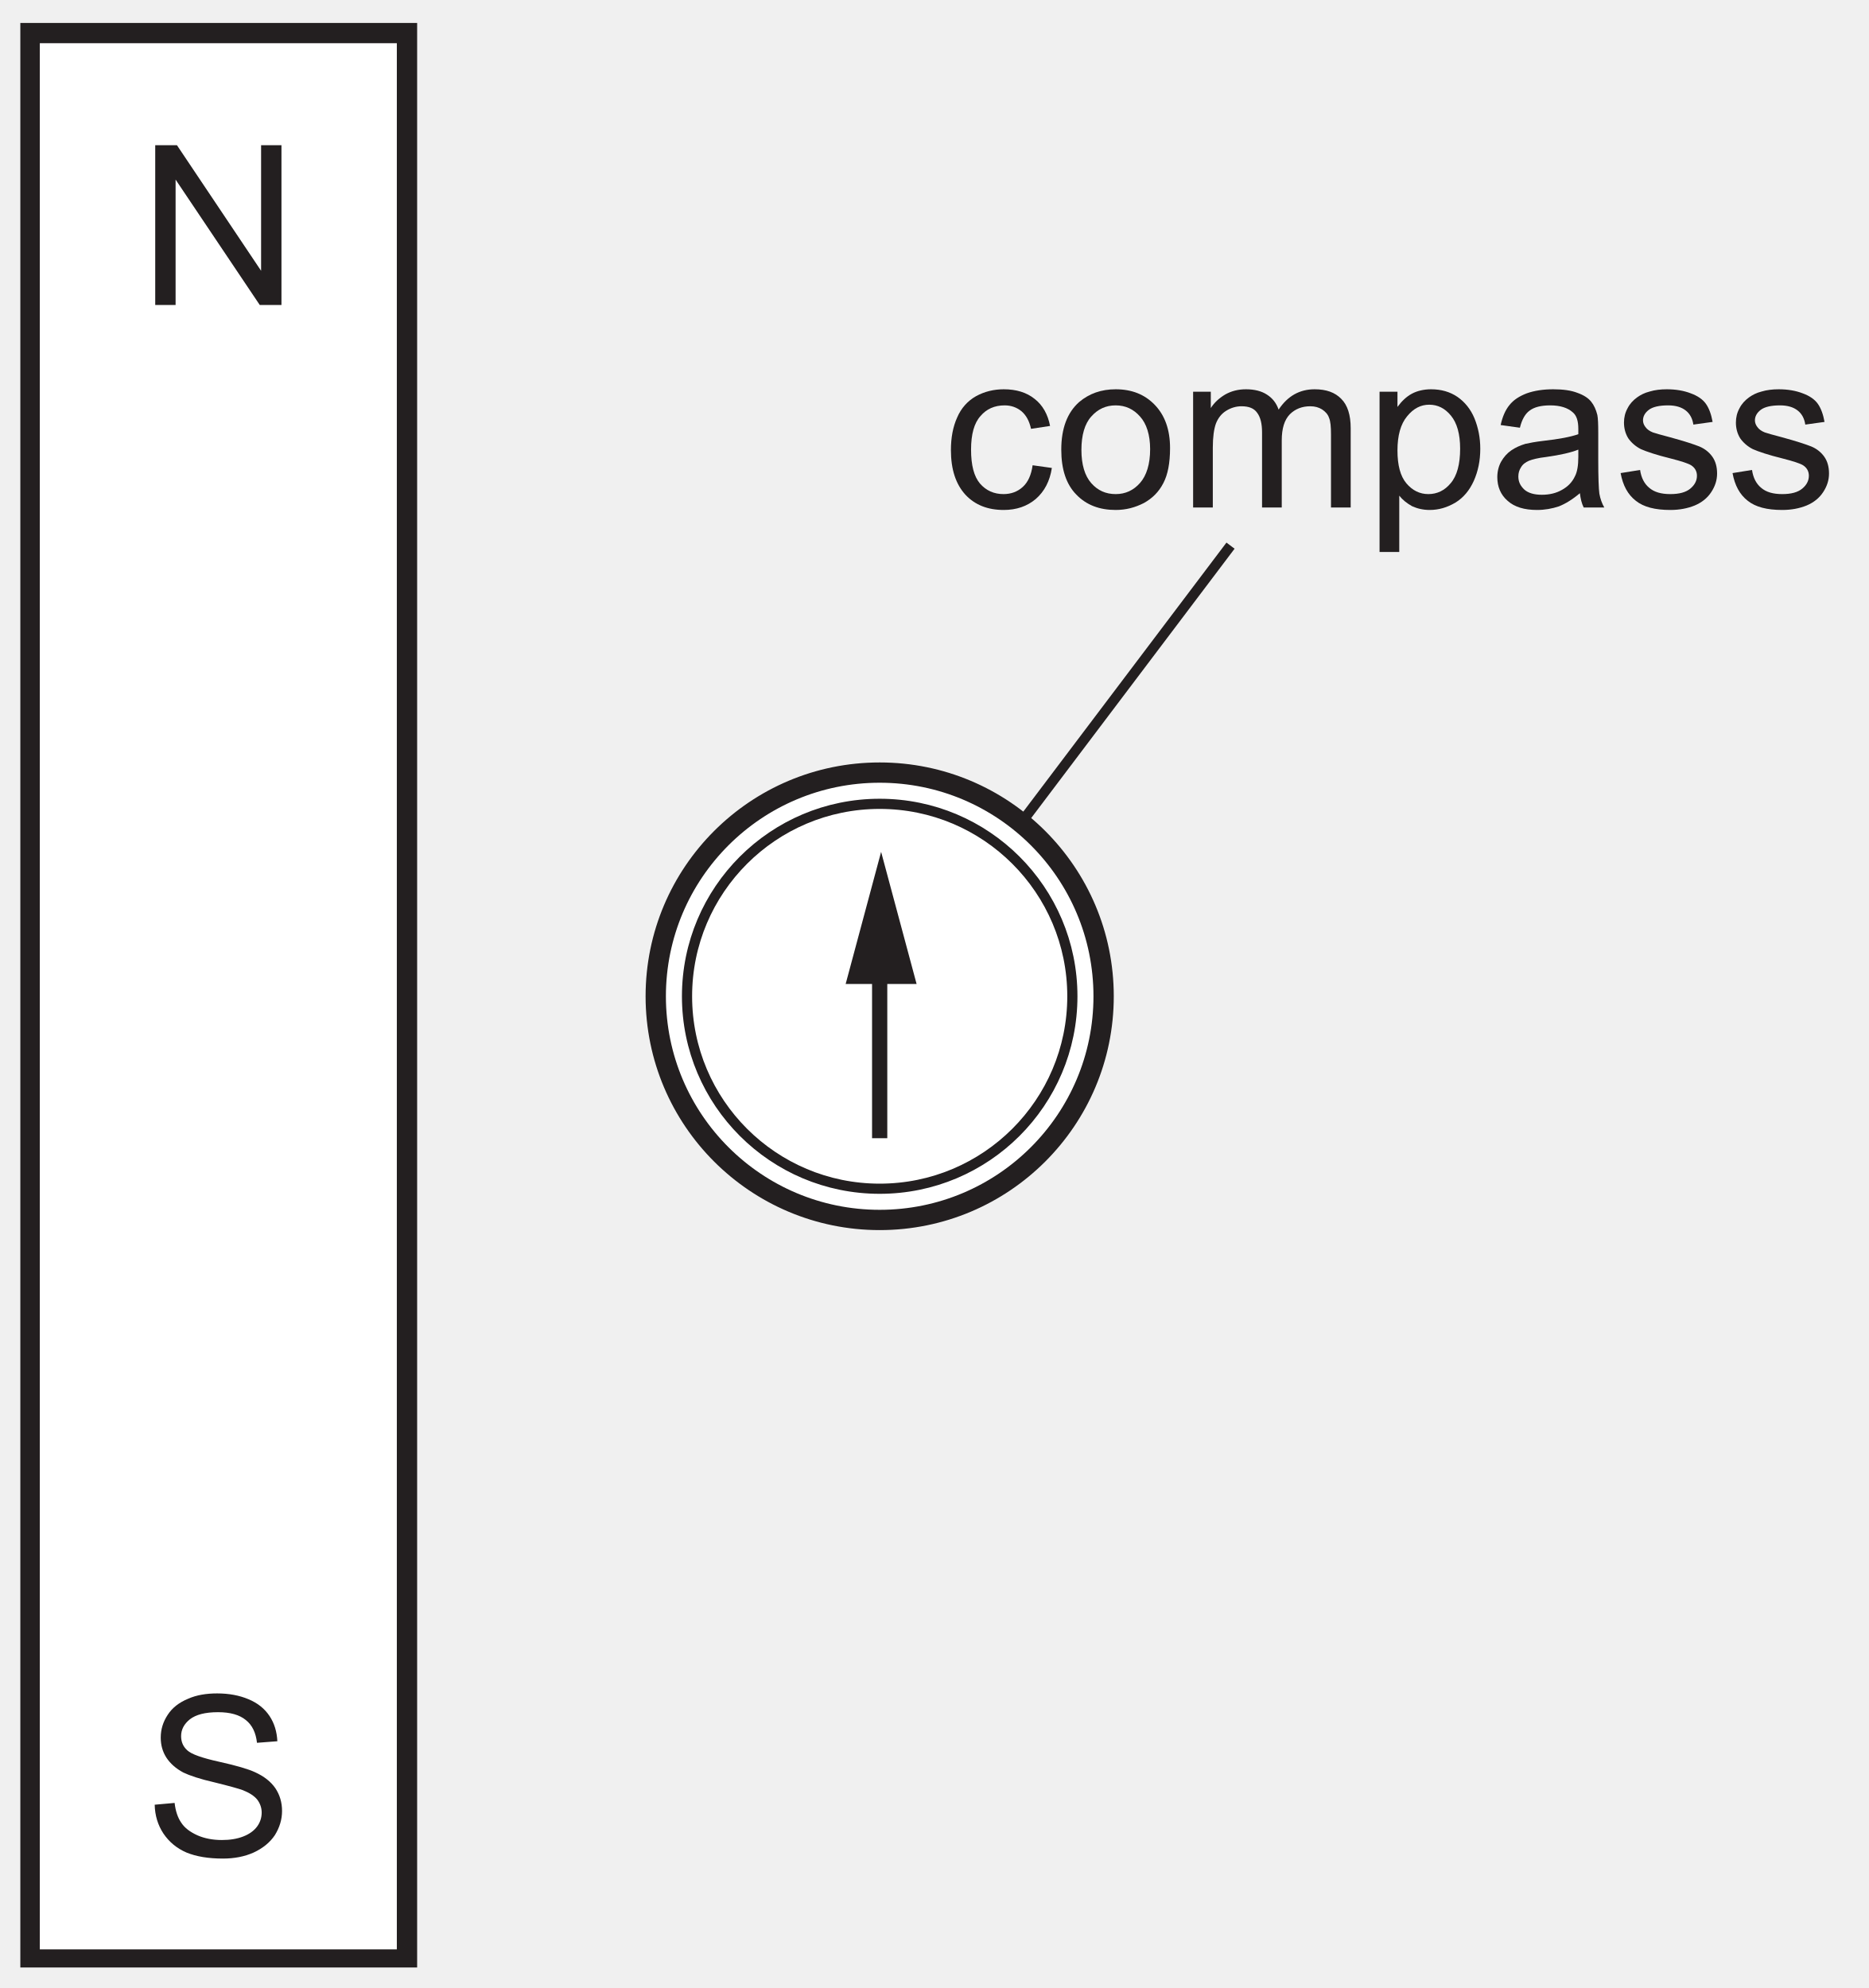
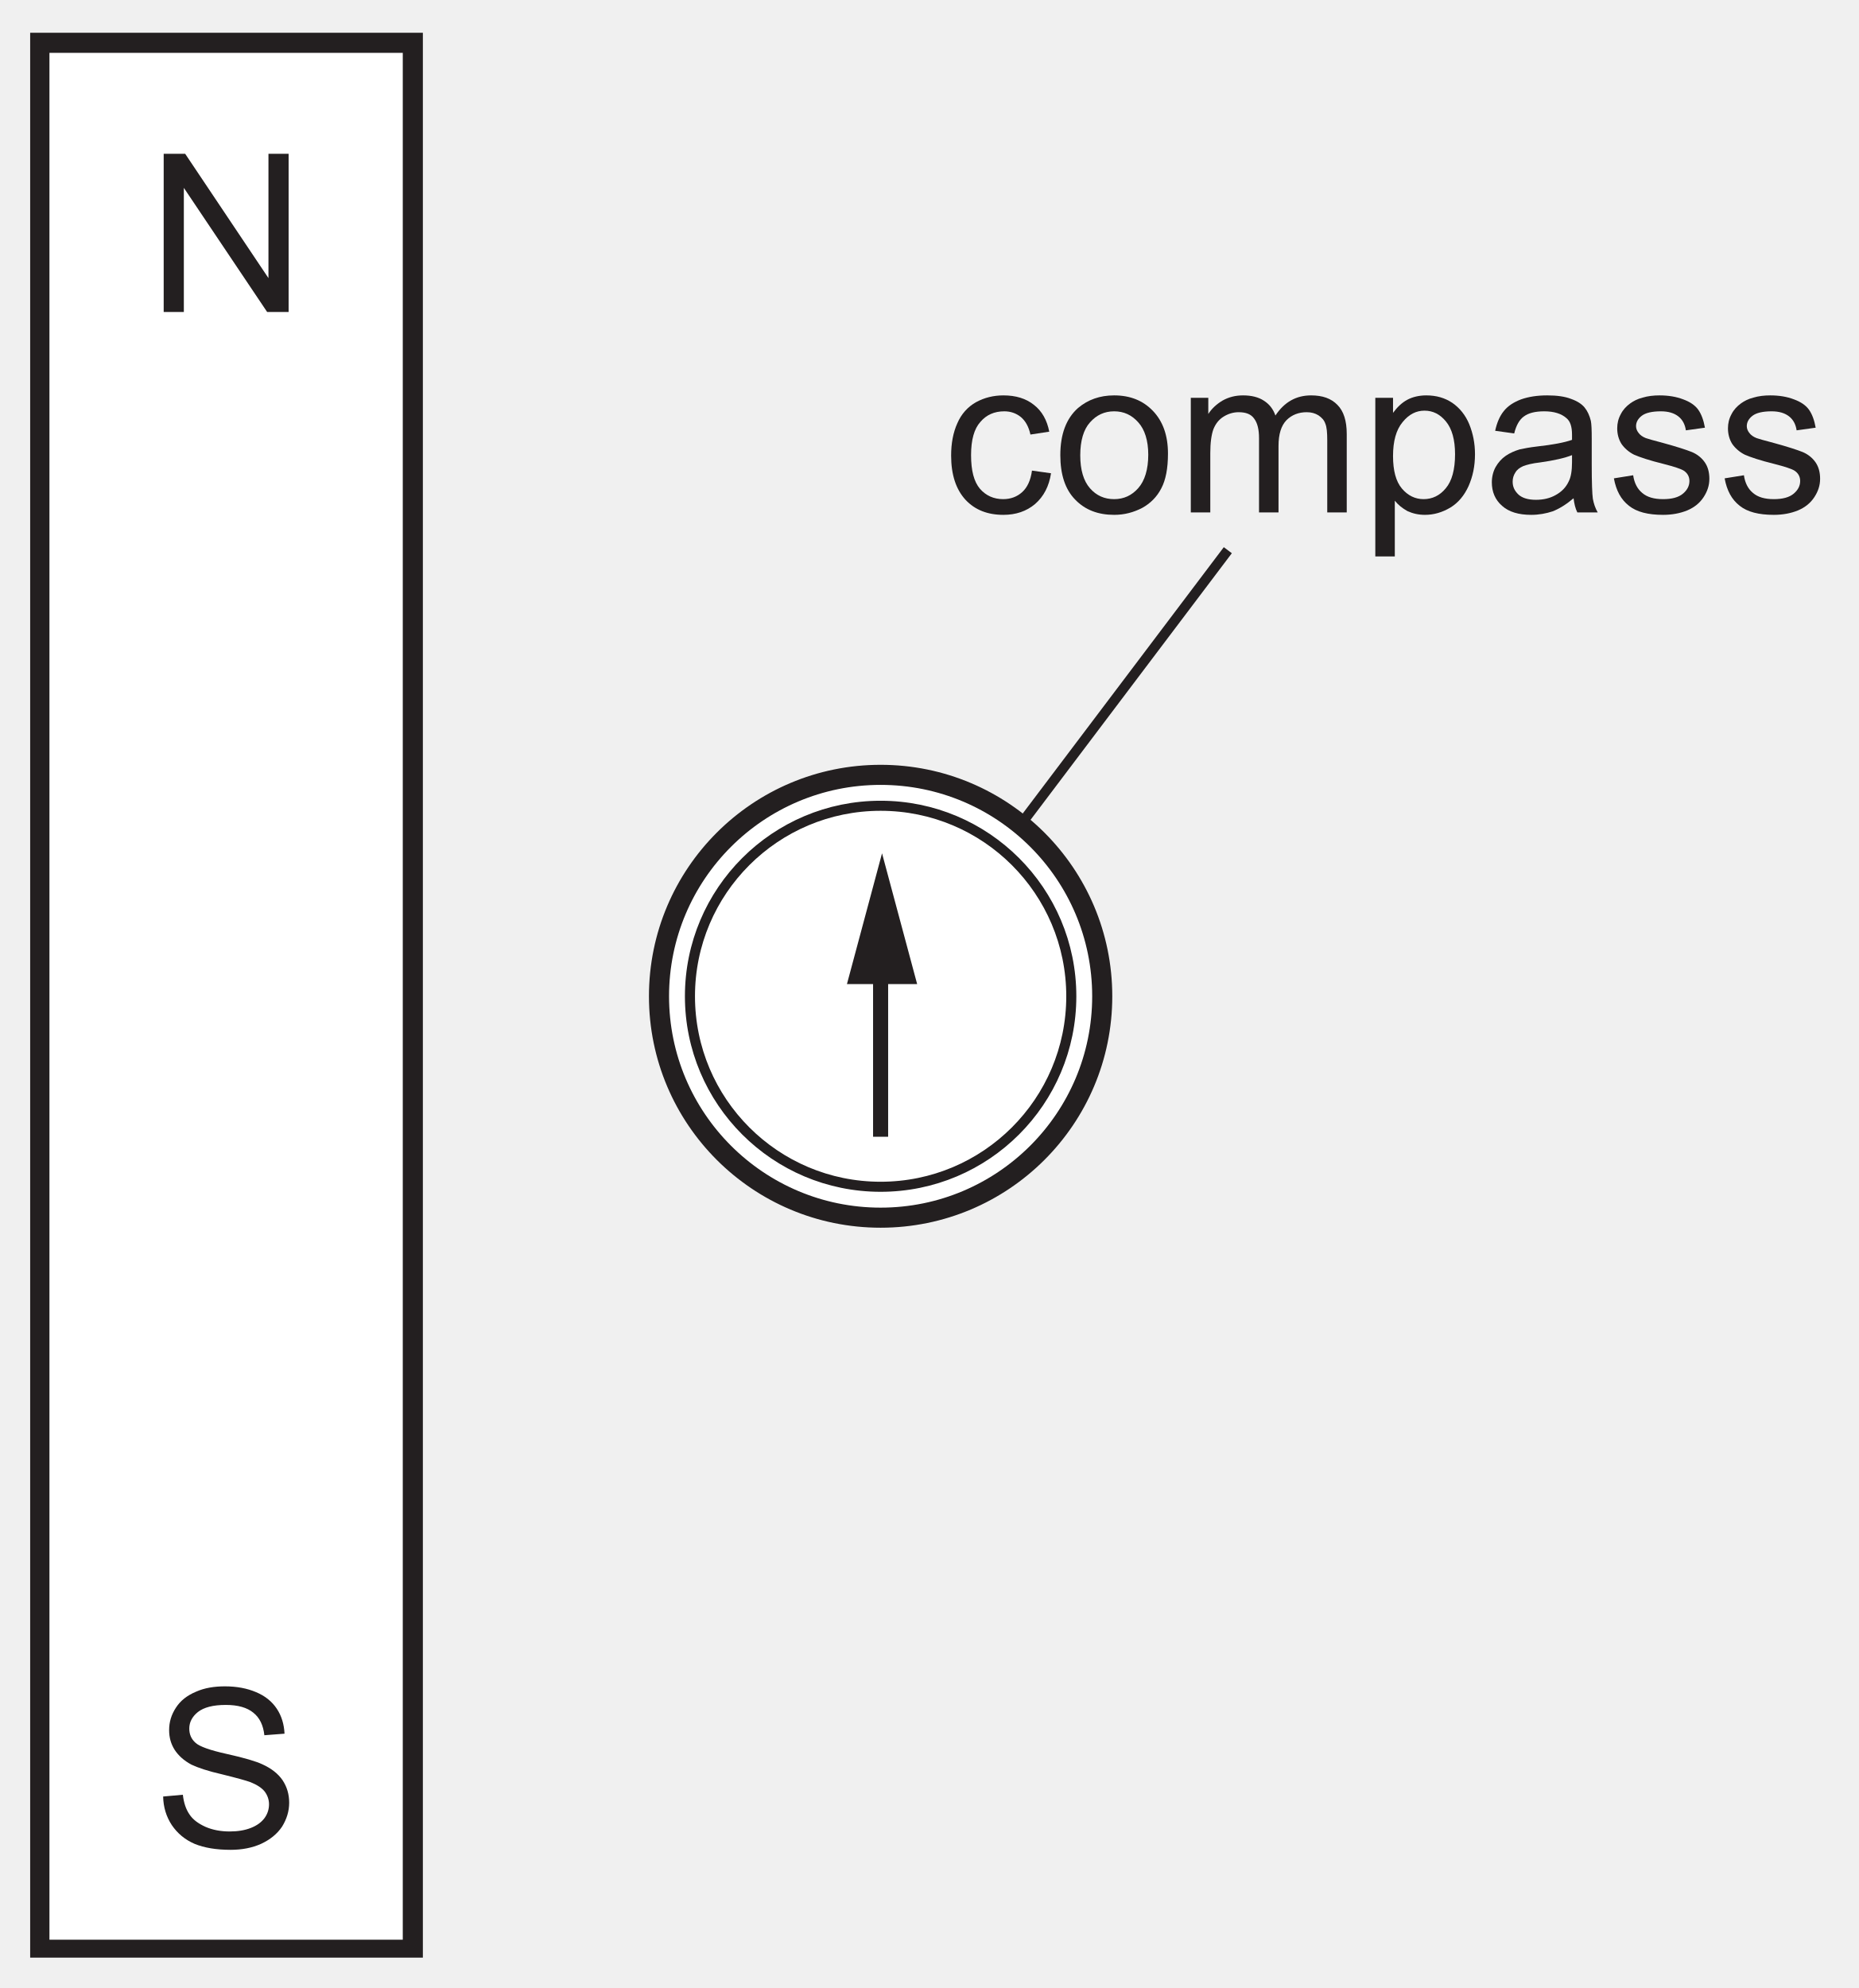
- <svg xmlns="http://www.w3.org/2000/svg" xmlns:xlink="http://www.w3.org/1999/xlink" data-id="0625_2017FM_12_q27_optA" data-width-mm="32.39" data-height-mm="34.47" data-measure="false" data-source="0625/12 FM 2017 p13" version="1.1" width="91.808" height="97.707" viewBox="0 0 91.808 97.707">
+ <svg xmlns="http://www.w3.org/2000/svg" xmlns:xlink="http://www.w3.org/1999/xlink" data-id="0625_2017FM_12_q27_optA" data-width-mm="32.56" data-height-mm="34.82" data-measure="false" data-source="0625/12 FM 2017 p13" version="1.1" width="92.308" height="98.706" viewBox="0 0 92.308 98.706">
  <defs>
    <clipPath id="clip_1">
-       <path transform="matrix(1,0,0,-1,-60.740,424.429)" d="M60.740 326.722H152.549V424.429H60.740Z" />
+       <path transform="matrix(1,0,0,-1,-60.241,424.929)" d="M60.241 326.222H152.549V424.929H60.241Z" />
    </clipPath>
    <clipPath id="clip_2">
-       <path transform="matrix(1,0,0,-1,-60.740,424.429)" d="M0 0H595V842H0Z" />
+       <path transform="matrix(1,0,0,-1,-60.241,424.929)" d="M0 0H595V842H0Z" />
    </clipPath>
    <clipPath id="clip_3">
-       <path transform="matrix(1,0,0,-1,-60.740,424.429)" d="M61.739 327.73H533.032V450.07H61.739Z" />
+       <path transform="matrix(1,0,0,-1,-60.241,424.929)" d="M61.739 327.73H533.032V450.07H61.739Z" />
    </clipPath>
    <path id="font_4_16" d="M.166 0V.561L.542 0H.639V.715H.548V.153L.172 .715H.075V0H.166Z" />
    <path id="font_4_20" d="M.084 .100C.109 .063 .143 .034 .187 .015 .231-.003 .285-.012 .350-.012 .401-.012 .447-.003 .487 .015 .528 .034 .560 .060 .582 .093 .603 .127 .614 .163 .614 .201 .614 .239 .604 .273 .584 .303 .564 .332 .534 .356 .492 .375 .464 .388 .411 .404 .334 .421 .257 .438 .209 .455 .191 .472 .172 .489 .163 .510 .163 .536 .163 .565 .176 .590 .202 .611 .229 .632 .270 .643 .328 .643 .383 .643 .424 .631 .452 .608 .481 .585 .497 .551 .502 .506L.593 .513C.591 .555 .580 .593 .558 .626 .536 .659 .505 .684 .464 .701 .424 .718 .377 .727 .324 .727 .276 .727 .232 .720 .194 .703 .153 .686 .123 .662 .103 .631 .082 .599 .072 .566 .072 .529 .072 .496 .080 .467 .097 .440 .114 .414 .139 .391 .173 .373 .200 .360 .246 .344 .312 .329 .377 .313 .420 .301 .439 .294 .469 .282 .490 .268 .503 .252 .516 .235 .523 .215 .523 .194 .523 .171 .516 .150 .503 .132 .489 .113 .469 .098 .441 .087 .413 .076 .381 .071 .345 .071 .305 .071 .268 .078 .236 .092 .203 .107 .179 .125 .164 .148 .148 .171 .138 .201 .134 .237L.045 .229C.046 .181 .059 .138 .084 .100Z" />
    <clipPath id="clip_5">
-       <path transform="matrix(1,0,0,-1,-60.740,424.429)" d="M61.739 327.73H533.032V450.07H61.739Z" />
+       <path transform="matrix(1,0,0,-1,-60.241,424.929)" d="M61.739 327.73H533.032V450.07H61.739Z" />
    </clipPath>
    <clipPath id="clip_6">
-       <path transform="matrix(1,0,0,-1,-60.740,424.429)" d="M61.739 327.73H533.032V450.07H61.739Z" />
+       <path transform="matrix(1,0,0,-1,-60.241,424.929)" d="M61.739 327.73H533.032V450.07H61.739Z" />
    </clipPath>
    <clipPath id="clip_7">
-       <path transform="matrix(1,0,0,-1,-60.740,424.429)" d="M61.739 327.73H533.032V450.07H61.739Z" />
+       <path transform="matrix(1,0,0,-1,-60.241,424.929)" d="M61.739 327.73H533.032V450.07H61.739Z" />
    </clipPath>
    <path id="font_4_25" d="M.360 .092C.337 .071 .308 .060 .274 .060 .231 .060 .196 .076 .169 .107 .142 .139 .129 .189 .129 .259 .129 .328 .143 .378 .171 .409 .198 .441 .234 .457 .279 .457 .308 .457 .333 .448 .354 .431 .375 .413 .389 .388 .397 .352L.482 .365C.472 .417 .449 .458 .413 .486 .377 .515 .331 .529 .275 .529 .231 .529 .189 .519 .151 .498 .114 .477 .085 .445 .067 .403 .048 .361 .039 .312 .039 .257 .039 .170 .061 .104 .104 .057 .147 .011 .204-.011 .275-.011 .331-.011 .379 .005 .418 .038 .457 .072 .481 .118 .490 .177L.404 .189C.398 .145 .383 .113 .360 .092Z" />
    <path id="font_4_36" d="M.099 .058C.144 .011 .203-.011 .275-.011 .321-.011 .362 0 .401 .020 .439 .041 .468 .070 .488 .109 .508 .147 .518 .199 .518 .266 .518 .348 .495 .412 .450 .459 .405 .506 .347 .529 .275 .529 .211 .529 .157 .510 .112 .472 .059 .425 .032 .354 .032 .259 .032 .171 .054 .104 .099 .058M.166 .407C.195 .440 .231 .457 .275 .457 .319 .457 .355 .440 .384 .407 .413 .375 .429 .325 .429 .261 .429 .194 .413 .143 .384 .110 .355 .077 .319 .060 .275 .060 .231 .060 .195 .076 .166 .109 .137 .142 .122 .192 .122 .258 .122 .324 .137 .375 .166 .407Z" />
    <path id="font_4_34" d="M.153 0V.268C.153 .315 .158 .351 .167 .376 .177 .401 .192 .420 .213 .433 .234 .446 .257 .453 .281 .453 .314 .453 .337 .444 .351 .424 .366 .404 .373 .375 .373 .336V0H.461V.300C.461 .354 .473 .392 .497 .417 .521 .441 .552 .453 .588 .453 .610 .453 .626 .448 .641 .439 .656 .429 .667 .417 .672 .402 .679 .386 .681 .361 .681 .326V0H.769V.355C.769 .414 .755 .458 .727 .486 .699 .515 .660 .529 .608 .529 .542 .529 .488 .5 .447 .438 .437 .467 .420 .489 .395 .505 .371 .521 .339 .529 .301 .529 .266 .529 .236 .521 .209 .506 .182 .490 .160 .470 .144 .445V.518H.065V0H.153Z" />
    <path id="font_4_37" d="M.153-.199V.053C.168 .034 .187 .019 .210 .006 .234-.005 .260-.011 .289-.011 .329-.011 .367 0 .404 .022 .440 .044 .467 .077 .486 .119 .505 .162 .515 .209 .515 .263 .515 .312 .506 .357 .489 .399 .472 .440 .446 .472 .413 .495 .379 .518 .340 .529 .295 .529 .263 .529 .233 .522 .209 .509 .185 .496 .164 .476 .145 .450V.518H.065V-.199H.153M.188 .408C.217 .444 .250 .460 .287 .460 .325 .460 .357 .444 .384 .411 .411 .378 .425 .329 .425 .263 .425 .194 .411 .142 .383 .109 .356 .076 .322 .060 .283 .060 .245 .060 .212 .076 .185 .108 .158 .140 .145 .189 .145 .255 .145 .322 .159 .373 .188 .408Z" />
    <path id="font_4_23" d="M.421 0H.513C.502 .019 .495 .040 .491 .062 .488 .083 .486 .135 .486 .216V.333C.486 .372 .485 .399 .482 .414 .476 .438 .467 .458 .454 .474 .441 .490 .421 .503 .393 .513 .365 .524 .329 .529 .285 .529 .240 .529 .201 .523 .167 .511 .133 .498 .107 .481 .089 .458 .071 .436 .058 .406 .050 .369L.136 .357C.145 .394 .160 .420 .180 .434 .200 .449 .230 .457 .272 .457 .316 .457 .350 .446 .372 .426 .389 .412 .397 .388 .397 .351 .397 .348 .397 .340 .397 .328 .363 .316 .311 .306 .239 .298 .205 .294 .179 .289 .161 .285 .138 .278 .117 .269 .098 .256 .079 .243 .064 .226 .052 .205 .041 .185 .035 .161 .035 .136 .035 .093 .050 .057 .081 .030 .112 .002 .156-.011 .213-.011 .247-.011 .280-.005 .310 .005 .340 .017 .371 .036 .404 .064 .407 .039 .412 .018 .421 0M.397 .227C.397 .188 .392 .159 .382 .140 .370 .114 .351 .094 .324 .079 .298 .064 .268 .057 .234 .057 .199 .057 .173 .065 .156 .080 .138 .097 .129 .115 .129 .139 .129 .154 .133 .168 .141 .180 .149 .194 .161 .202 .176 .209 .191 .215 .217 .222 .253 .226 .317 .235 .365 .246 .397 .259V.227Z" />
    <path id="font_4_39" d="M.098 .030C.133 .002 .184-.011 .252-.011 .293-.011 .329-.004 .361 .009 .394 .023 .418 .043 .435 .069 .452 .095 .461 .122 .461 .152 .461 .182 .454 .207 .440 .227 .426 .247 .406 .263 .382 .273 .357 .283 .314 .297 .252 .314 .209 .325 .183 .333 .174 .336 .159 .342 .148 .350 .141 .360 .134 .369 .130 .379 .130 .390 .130 .408 .139 .424 .156 .437 .173 .450 .202 .457 .242 .457 .276 .457 .302 .449 .321 .434 .340 .419 .351 .398 .355 .371L.441 .383C.435 .417 .425 .444 .411 .464 .396 .485 .373 .500 .343 .511 .312 .523 .276 .529 .236 .529 .209 .529 .183 .526 .160 .519 .136 .513 .118 .503 .104 .493 .086 .480 .071 .464 .061 .444 .050 .424 .045 .403 .045 .380 .045 .355 .051 .331 .064 .310 .077 .291 .097 .273 .121 .261 .146 .25 .190 .235 .255 .219 .302 .207 .332 .197 .345 .189 .362 .178 .371 .162 .371 .142 .371 .120 .361 .101 .342 .085 .322 .068 .292 .060 .252 .060 .211 .060 .180 .069 .158 .088 .136 .106 .122 .133 .117 .168L.030 .154C.040 .099 .062 .058 .098 .030Z" />
  </defs>
  <g clip-path="url(#clip_1)">
    <g clip-path="url(#clip_2)">
-       <path transform="matrix(1,0,0,-1,-60.740,424.429)" d="M62.239 422.939H80.793V328.229H62.239Z" fill="#ffffff" />
+       <path transform="matrix(1,0,0,-1,-60.241,424.929)" d="M62.239 422.939H80.793V328.229H62.239Z" fill="#ffffff" />
      <g clip-path="url(#clip_3)">
-         <path transform="matrix(1.000,0,0,.999,-60.740,424.429)" stroke-width=".998" stroke-linecap="butt" stroke-miterlimit="10" stroke-linejoin="miter" fill="none" stroke="#231f20" d="M62.197-423.226H80.740V-328.452H62.197Z" />
+         <path transform="matrix(1.000,0,0,.999,-60.241,424.929)" stroke-width=".998" stroke-linecap="butt" stroke-miterlimit="10" stroke-linejoin="miter" fill="none" stroke="#231f20" d="M62.197-423.226H80.740V-328.452H62.197Z" />
      </g>
-       <use data-text="N" xlink:href="#font_4_16" transform="matrix(10.999,0,0,-10.984,6.803,14.989)" fill="#231f20" />
-       <use data-text="S" xlink:href="#font_4_20" transform="matrix(10.999,0,0,-10.984,7.107,91.214)" fill="#231f20" />
-       <path transform="matrix(1,0,0,-1,-60.740,424.429)" d="M115.050 375.585C115.050 369.511 110.121 364.587 104.039 364.587 97.957 364.587 93.026 369.511 93.026 375.585 93.026 381.658 97.957 386.582 104.039 386.582 110.121 386.582 115.050 381.658 115.050 375.585" fill="#ffffff" />
-       <path transform="matrix(1.000,0,0,.999,-60.740,424.429)" stroke-width=".998" stroke-linecap="butt" stroke-miterlimit="10" stroke-linejoin="miter" fill="none" stroke="#231f20" d="M114.973-375.839C114.973-369.762 110.046-364.835 103.968-364.835 97.891-364.835 92.964-369.762 92.964-375.839 92.964-381.917 97.891-386.844 103.968-386.844 110.046-386.844 114.973-381.917 114.973-375.839Z" />
-       <path transform="matrix(1,0,0,-1,-60.740,424.429)" d="M113.513 375.585C113.513 370.36 109.271 366.123 104.039 366.123 98.807 366.123 94.565 370.36 94.565 375.585 94.565 380.809 98.807 385.046 104.039 385.046 109.271 385.046 113.513 380.809 113.513 375.585" fill="#ffffff" />
-       <path transform="matrix(1.000,0,0,.999,-60.740,424.429)" stroke-width=".5" stroke-linecap="butt" stroke-miterlimit="10" stroke-linejoin="miter" fill="none" stroke="#231f20" d="M113.437-375.839C113.437-370.611 109.197-366.371 103.968-366.371 98.740-366.371 94.501-370.611 94.501-375.839 94.501-381.068 98.740-385.307 103.968-385.307 109.197-385.307 113.437-381.068 113.437-375.839Z" />
-       <path transform="matrix(1.000,0,0,.999,-60.740,424.429)" stroke-width=".748" stroke-linecap="butt" stroke-miterlimit="10" stroke-linejoin="miter" fill="none" stroke="#231f20" d="M103.968-368.857V-377.509" />
-       <path transform="matrix(1,0,0,-1,-60.740,424.429)" d="M105.783 376.067 104.039 382.562 102.296 376.067H105.783" fill="#231f20" />
+       <use data-text="N" xlink:href="#font_4_16" transform="matrix(10.999,0,0,-10.984,7.303,15.489)" fill="#231f20" />
+       <use data-text="S" xlink:href="#font_4_20" transform="matrix(10.999,0,0,-10.984,7.606,91.714)" fill="#231f20" />
+       <path transform="matrix(1,0,0,-1,-60.241,424.929)" d="M115.050 375.585C115.050 369.511 110.121 364.587 104.039 364.587 97.957 364.587 93.026 369.511 93.026 375.585 93.026 381.658 97.957 386.582 104.039 386.582 110.121 386.582 115.050 381.658 115.050 375.585" fill="#ffffff" />
+       <path transform="matrix(1.000,0,0,.999,-60.241,424.929)" stroke-width=".998" stroke-linecap="butt" stroke-miterlimit="10" stroke-linejoin="miter" fill="none" stroke="#231f20" d="M114.973-375.839C114.973-369.762 110.046-364.835 103.968-364.835 97.891-364.835 92.964-369.762 92.964-375.839 92.964-381.917 97.891-386.844 103.968-386.844 110.046-386.844 114.973-381.917 114.973-375.839Z" />
+       <path transform="matrix(1,0,0,-1,-60.241,424.929)" d="M113.513 375.585C113.513 370.36 109.271 366.123 104.039 366.123 98.807 366.123 94.565 370.36 94.565 375.585 94.565 380.809 98.807 385.046 104.039 385.046 109.271 385.046 113.513 380.809 113.513 375.585" fill="#ffffff" />
+       <path transform="matrix(1.000,0,0,.999,-60.241,424.929)" stroke-width=".5" stroke-linecap="butt" stroke-miterlimit="10" stroke-linejoin="miter" fill="none" stroke="#231f20" d="M113.437-375.839C113.437-370.611 109.197-366.371 103.968-366.371 98.740-366.371 94.501-370.611 94.501-375.839 94.501-381.068 98.740-385.307 103.968-385.307 109.197-385.307 113.437-381.068 113.437-375.839Z" />
+       <path transform="matrix(1.000,0,0,.999,-60.241,424.929)" stroke-width=".748" stroke-linecap="butt" stroke-miterlimit="10" stroke-linejoin="miter" fill="none" stroke="#231f20" d="M103.968-368.857V-377.509" />
+       <path transform="matrix(1,0,0,-1,-60.241,424.929)" d="M105.783 376.067 104.039 382.562 102.296 376.067H105.783" fill="#231f20" />
      <g clip-path="url(#clip_5)" />
      <g clip-path="url(#clip_6)" />
      <g clip-path="url(#clip_7)" />
-       <path transform="matrix(1.000,0,0,.999,-60.740,424.429)" stroke-width=".5" stroke-linecap="butt" stroke-miterlimit="10" stroke-linejoin="miter" fill="none" stroke="#231f20" d="M110.964-384.427 121.209-398.009" />
-       <use data-text="c" xlink:href="#font_4_25" transform="matrix(10.999,0,0,-10.984,46.300,24.943)" fill="#231f20" />
-       <use data-text="o" xlink:href="#font_4_36" transform="matrix(10.999,0,0,-10.984,51.800,24.943)" fill="#231f20" />
-       <use data-text="m" xlink:href="#font_4_34" transform="matrix(10.999,0,0,-10.984,57.916,24.943)" fill="#231f20" />
-       <use data-text="p" xlink:href="#font_4_37" transform="matrix(10.999,0,0,-10.984,67.078,24.943)" fill="#231f20" />
-       <use data-text="a" xlink:href="#font_4_23" transform="matrix(10.999,0,0,-10.984,73.194,24.943)" fill="#231f20" />
-       <use data-text="s" xlink:href="#font_4_39" transform="matrix(10.999,0,0,-10.984,79.309,24.943)" fill="#231f20" />
-       <use data-text="s" xlink:href="#font_4_39" transform="matrix(10.999,0,0,-10.984,84.809,24.943)" fill="#231f20" />
+       <path transform="matrix(1.000,0,0,.999,-60.241,424.929)" stroke-width=".5" stroke-linecap="butt" stroke-miterlimit="10" stroke-linejoin="miter" fill="none" stroke="#231f20" d="M110.964-384.427 121.209-398.009" />
+       <use data-text="c" xlink:href="#font_4_25" transform="matrix(10.999,0,0,-10.984,46.800,25.442)" fill="#231f20" />
+       <use data-text="o" xlink:href="#font_4_36" transform="matrix(10.999,0,0,-10.984,52.299,25.442)" fill="#231f20" />
+       <use data-text="m" xlink:href="#font_4_34" transform="matrix(10.999,0,0,-10.984,58.415,25.442)" fill="#231f20" />
+       <use data-text="p" xlink:href="#font_4_37" transform="matrix(10.999,0,0,-10.984,67.577,25.442)" fill="#231f20" />
+       <use data-text="a" xlink:href="#font_4_23" transform="matrix(10.999,0,0,-10.984,73.693,25.442)" fill="#231f20" />
+       <use data-text="s" xlink:href="#font_4_39" transform="matrix(10.999,0,0,-10.984,79.809,25.442)" fill="#231f20" />
+       <use data-text="s" xlink:href="#font_4_39" transform="matrix(10.999,0,0,-10.984,85.308,25.442)" fill="#231f20" />
    </g>
  </g>
</svg>
